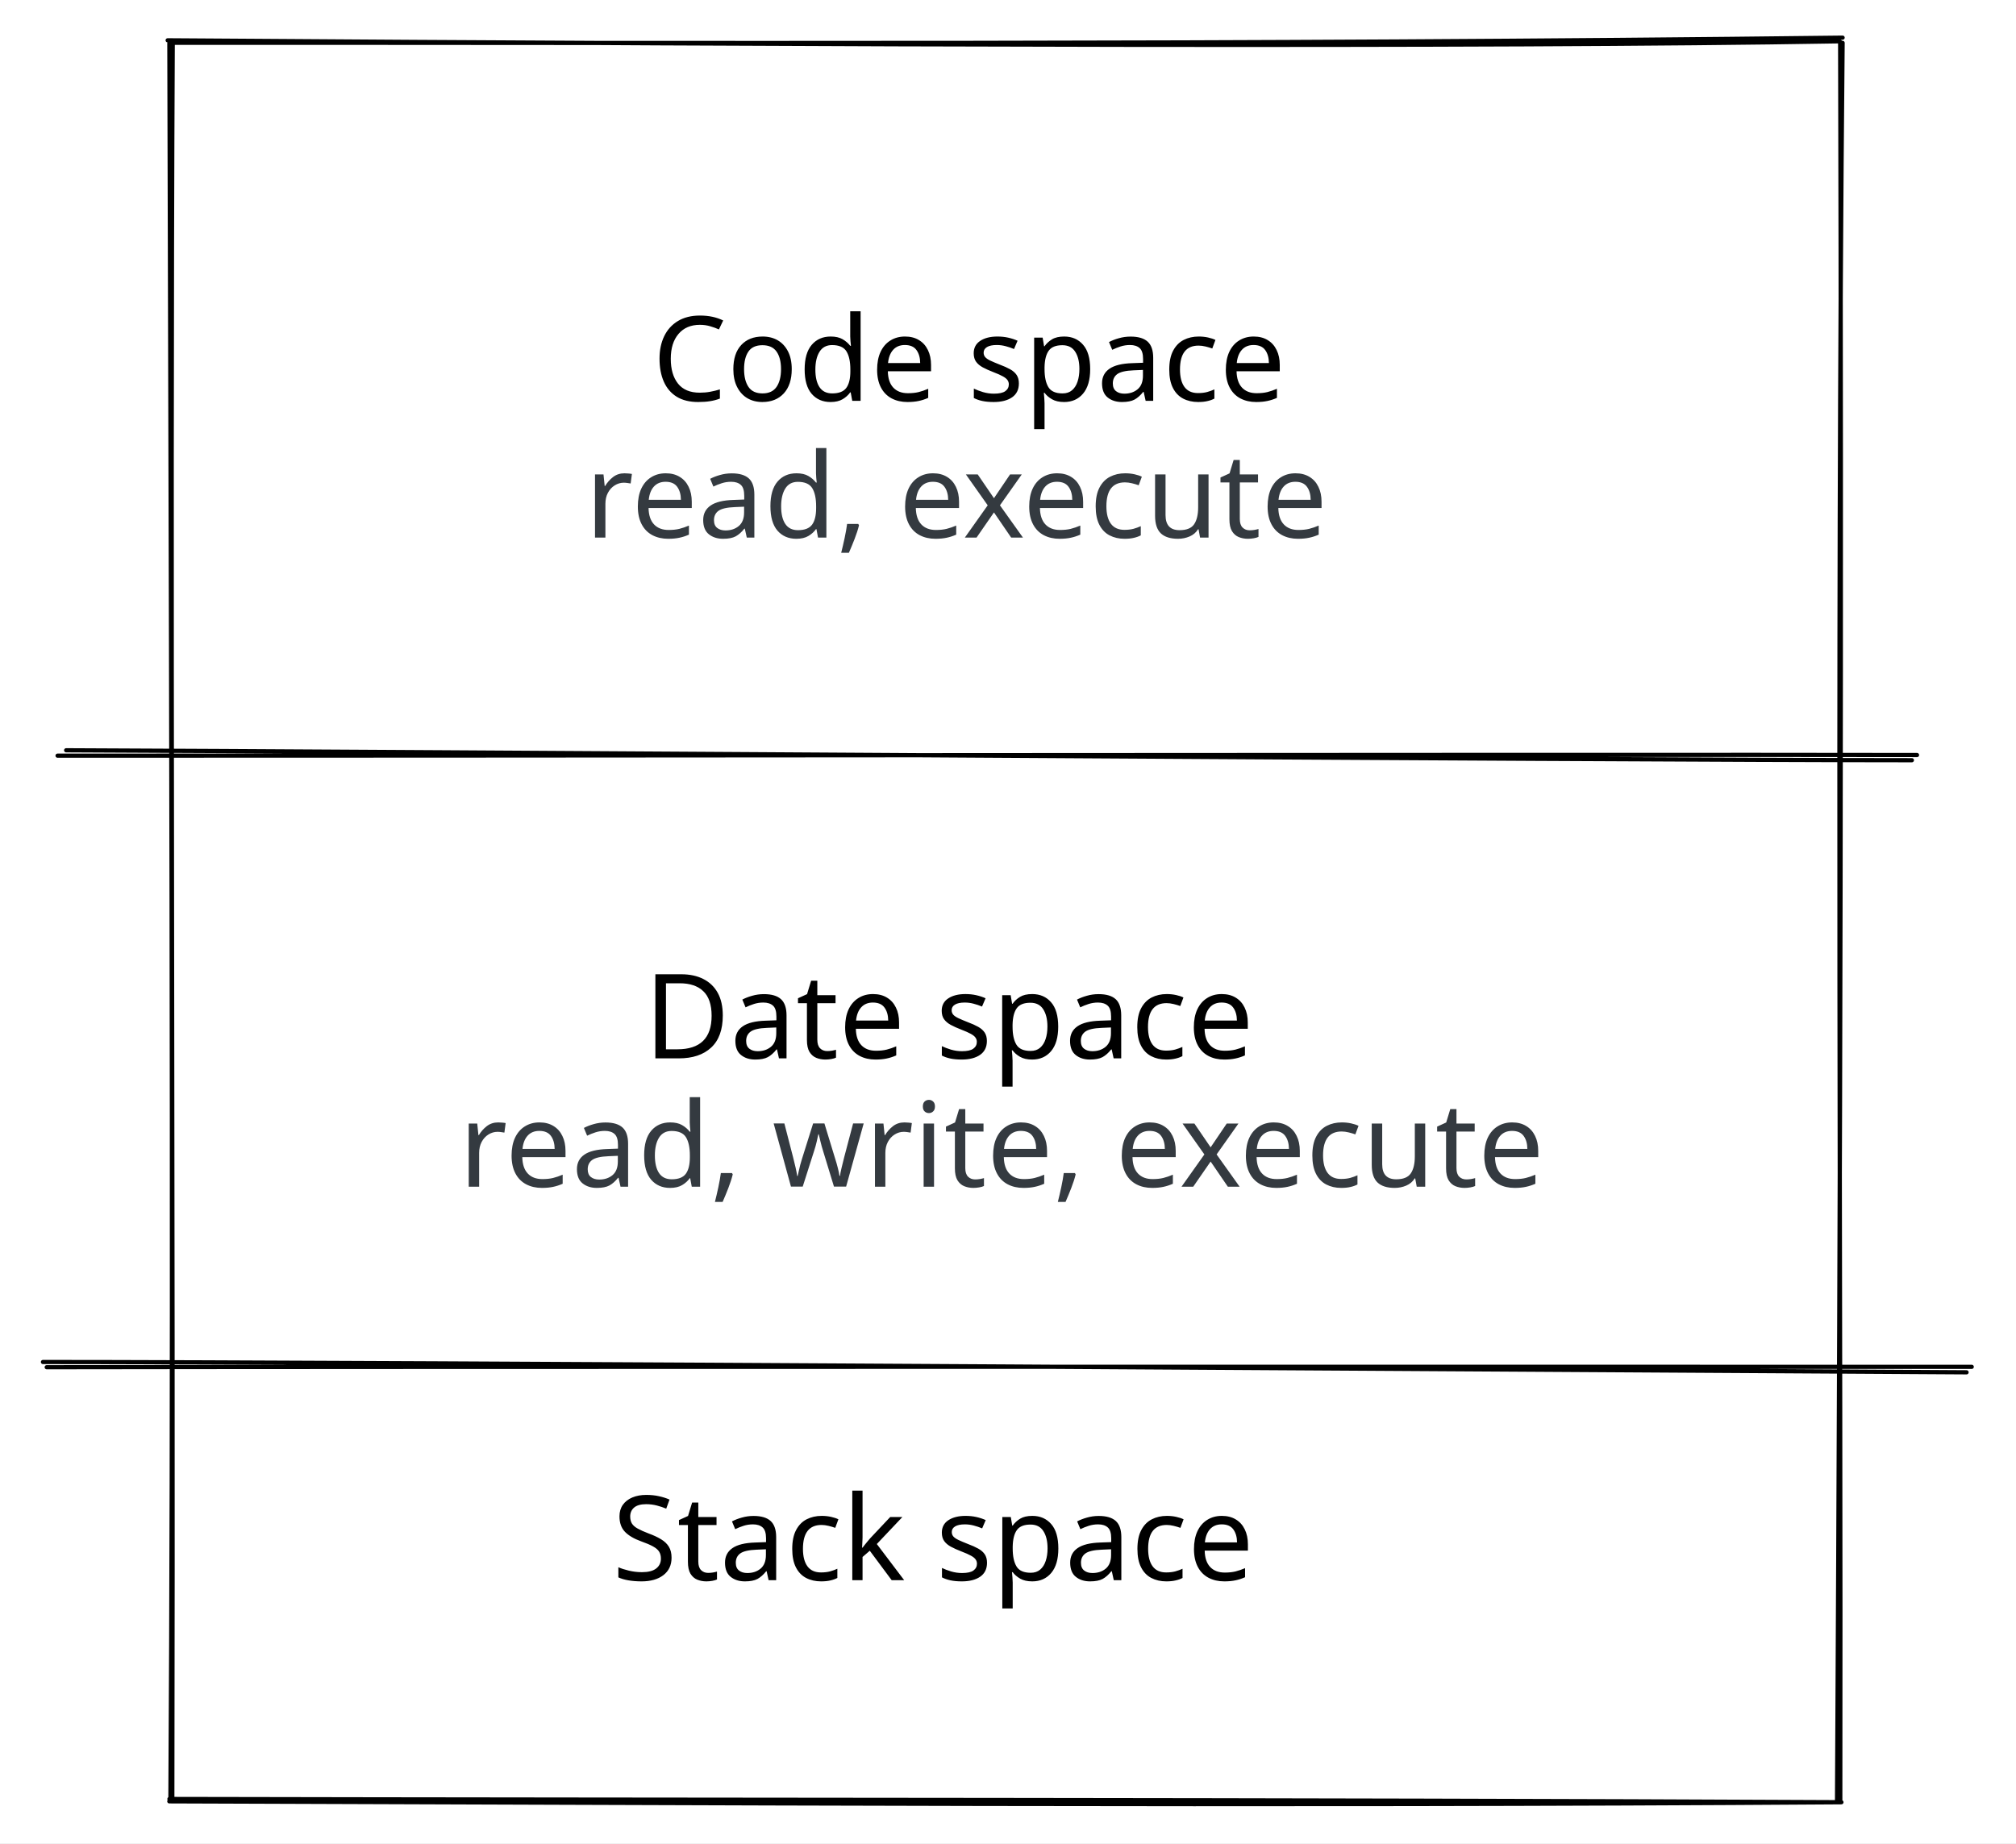
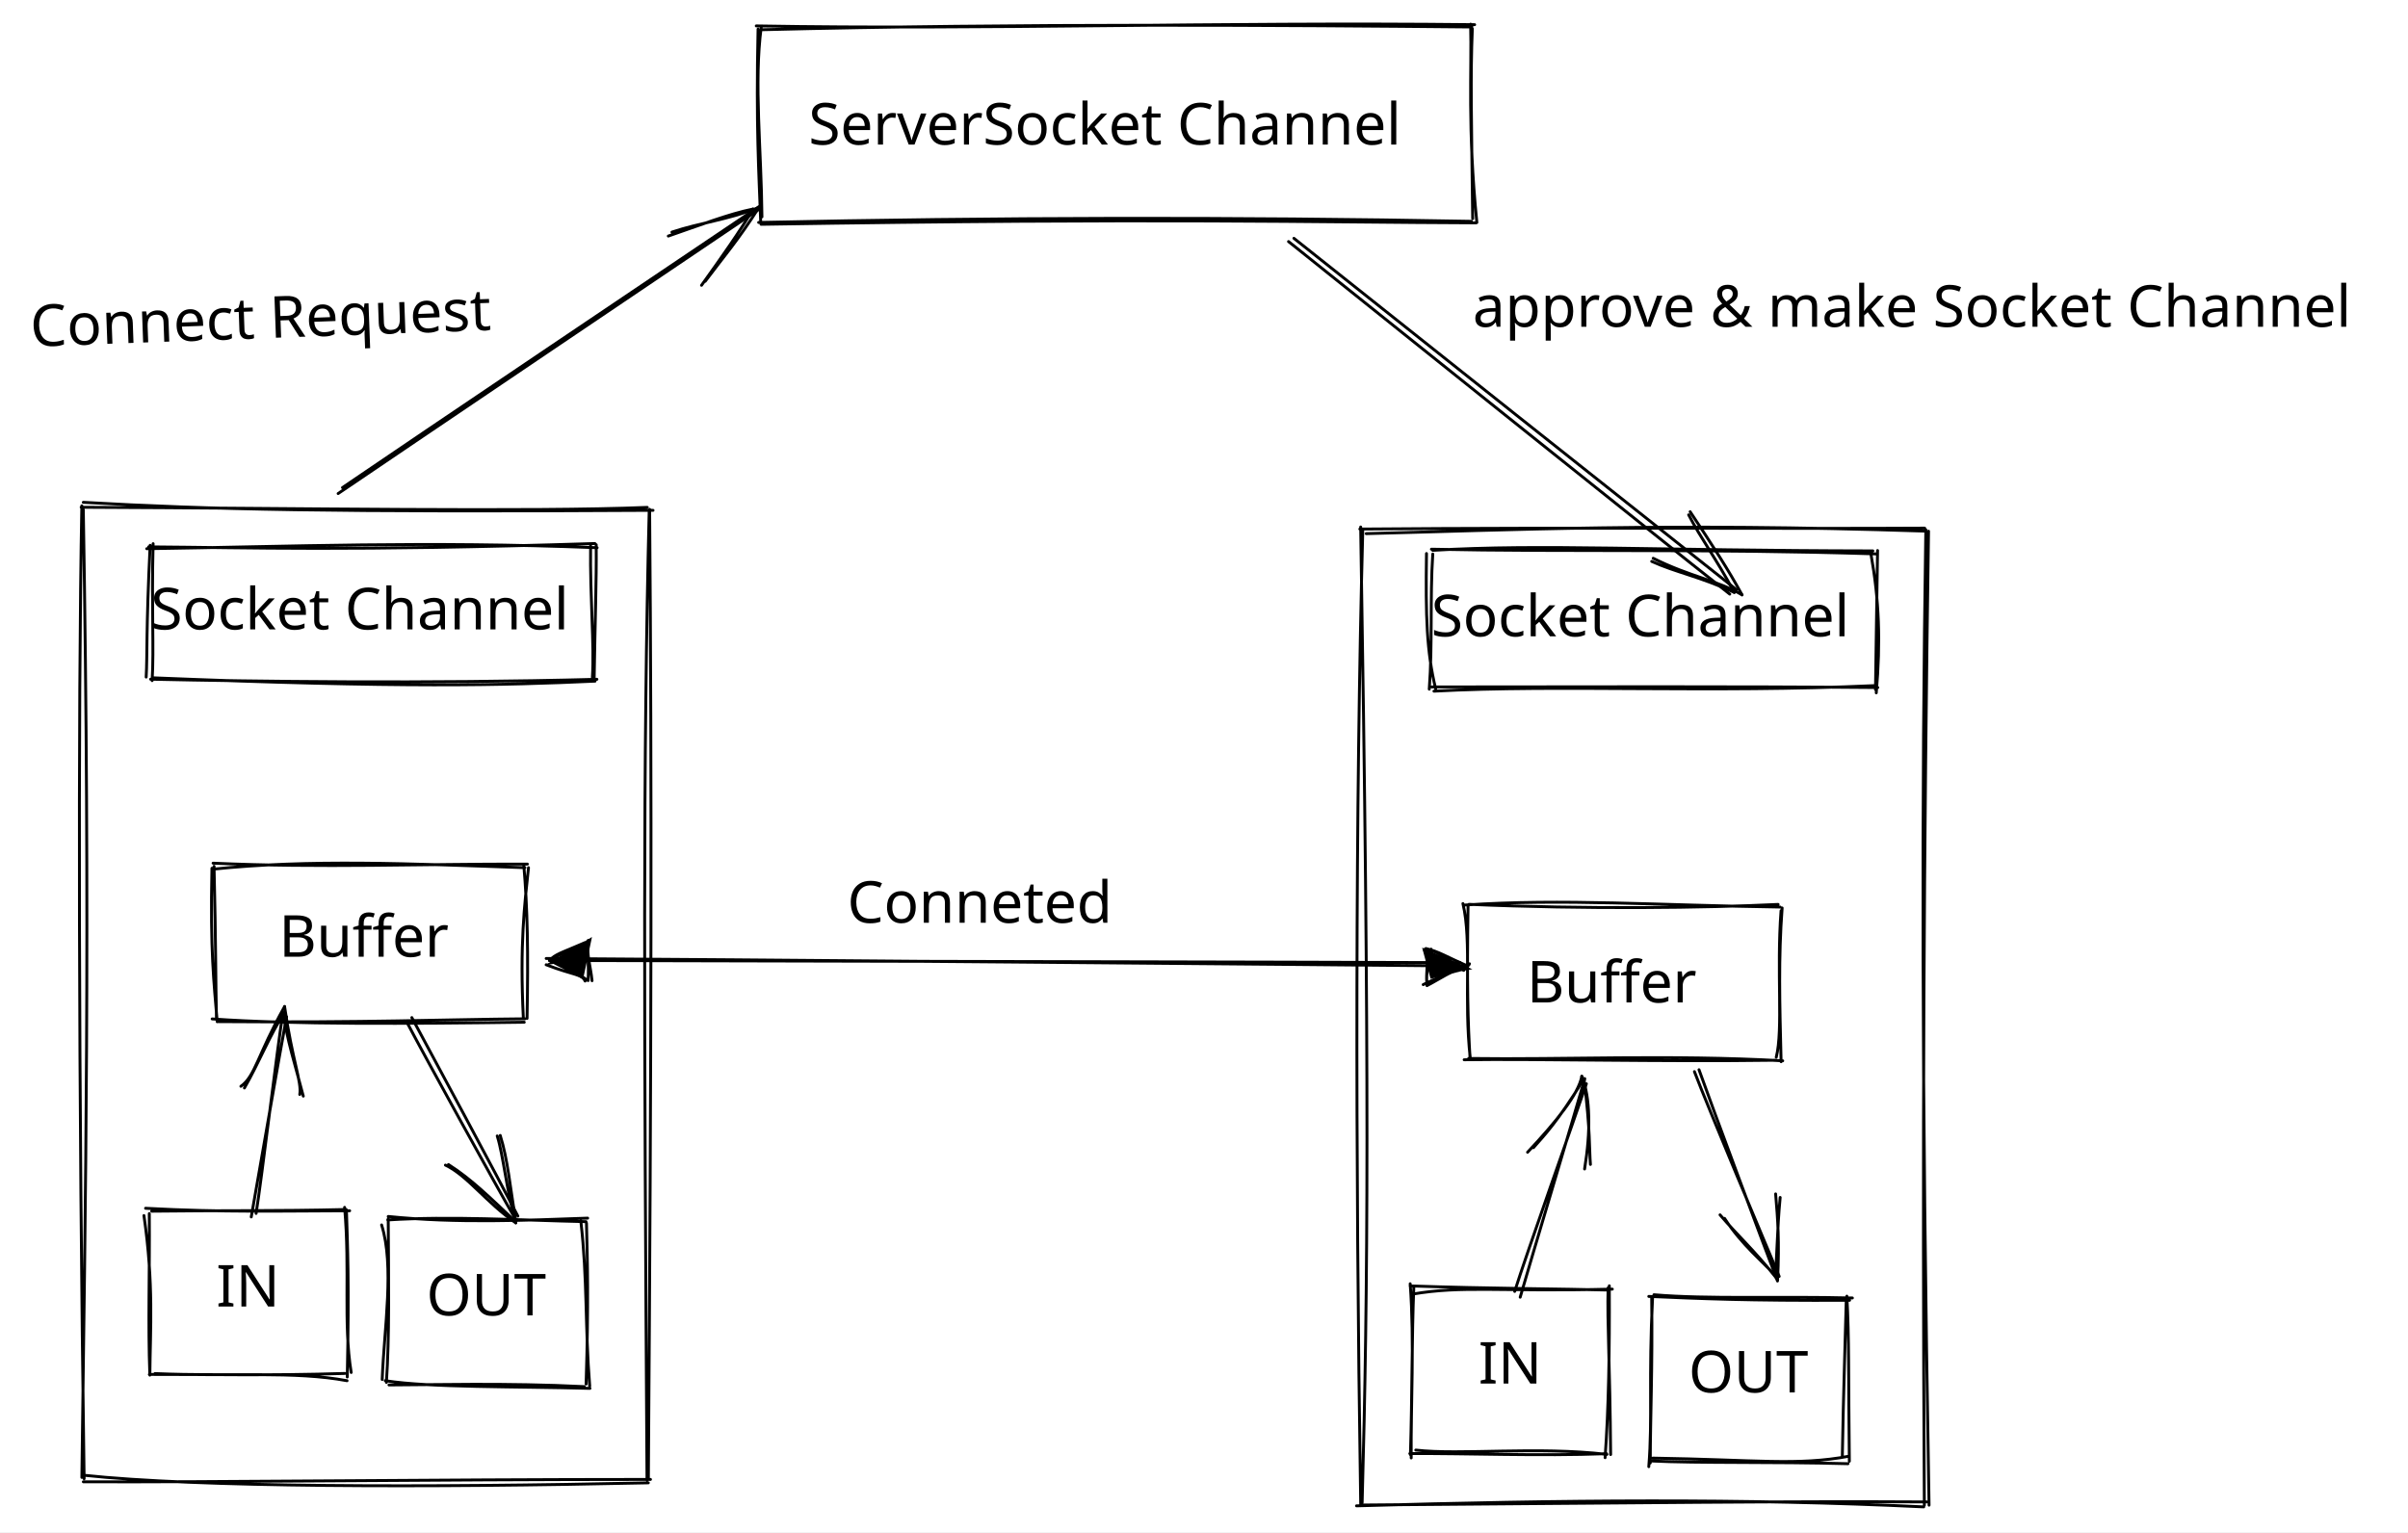
- <svg xmlns="http://www.w3.org/2000/svg" version="1.1" viewBox="0 0 479 438" width="479" height="438">
+ <svg xmlns="http://www.w3.org/2000/svg" version="1.1" viewBox="0 0 831.549 529.267" width="831.549" height="529.267">
  
-   eyJ2ZXJzaW9uIjoiMSIsImVuY29kaW5nIjoiYnN0cmluZyIsImNvbXByZXNzZWQiOnRydWUsImVuY29kZWQiOiJ4nO2YbVPbOFx1MDAxMIC/8ysy6Vea6v2FbySENuGAXHUwMDAyvYH2psOotpKYOLaRlSbA8N8rO0zsXHUwMDA0Qlx1MDAwM205XHUwMDFmc2YmRCuttNndxyvpZqNWq9urRNe3anU99VRcdTAwMTj4Rk3qm5n8uzZpXHUwMDEwR65cdTAwMGLl7TRcdTAwMWVcdTAwMWIvXHUwMDFmObA2SbfevVNJ0uhcdTAwMDf2W1x1MDAxY1x1MDAwZlx1MDAxYl48mqnpUI90ZFM38Fx1MDAxZteu1W7yz9JCRntWRf1Q51xueVdpLSCWpVx1MDAwN3GUr1x1MDAwYiFBhFx1MDAwMYLJfESQ7rj1rPZdd0+FqS56MlG9bT8nXHUwMDFmxvbg2lx1MDAxZqfNi2BvYk73z4ple0FcdTAwMTie2Ktw9quUN1x1MDAxOJuSUak18VCfXHUwMDA2vlx1MDAxZGSrL8nnemnsvFZomXjcXHUwMDFmRDpNXHUwMDE3dOJEeYG9ymRcdTAwMDDMpTMvbNVcbsnUtSji83amgShpXHUwMDAwXCIlR1x1MDAxNFx1MDAxM8glX7KkXHUwMDE1h7HJLHlcdTAwMDPyp7Dlm/KGfWdQ5M/HWKOiNFHGhahcdTAwMTg3ufuNuDT3QFx1MDAwN/2BdUJcdTAwMDKLiKQ6dzVEXGZywDkuXGbPlkk6flx1MDAxZfavy65cdTAwMWEok9y5pJ5mjZKJmXXtUs5cdTAwMTTK48RXs9BCxlx1MDAwNEFcdTAwMTRcdTAwMDHISt5cdTAwMGKDaOg6o3FcdTAwMThcdTAwMTay2Fx1MDAxYlx1MDAxNtmQS283XHUwMDFmTkOn/nBcdTAwMDZcIrQqXHUwMDAzMeJcdTAwMTRcdMnXT0B8PNTTdGw+dZrTqbzwTtlw0Kt8XHUwMDAyXHUwMDAy2MhcdTAwMTJcdFx1MDAwM1xuOeVcdTAwMDIupKODsFx1MDAwMShcdTAwMDAyY5HIkrd+dzpcdTAwMTJcdTAwMDJcdTAwMWLSPUxcdTAwMTKBXGKC8n5yguXUxFx1MDAxMFwiwFnpXHUwMDFksXZm5pa9UGaW7FDGNoPIXHUwMDBmov6yio78XHUwMDE1PaFKbStcdTAwMWWNXHUwMDAy68z4XHUwMDE4XHUwMDA3kV1cdTAwMWWRz7ttTDxcdTAwMTlo5T8w88q+JJuueH1nT/GtVng8b8y/f918cPTKXHUwMDEwLmlvlP8/lVhIVtZcZsxcdTAwMTlcdTAwMTFcdTAwMWPzYsDPiN3/vNc9Sl3JQJO/OidH4+vLvf2jqlx1MDAxM0sky9wsJIZCXHUwMDEwzihbQJYy2UCyqCBsybDfiCxdXHUwMDA3Ulx1MDAwZYFcdTAwMDBYllxuy/+Q/puQ0l/C0uqpfVxiS7KyjkJcdTAwMDIplVx1MDAwNLBixM+wXGZZm563p2Ln4kvrUFx1MDAxZEHdYbvDqmPJXGLKXHUwMDBiKaSIXG4u5GIhxZAsUPnn9nWQXHUwMDE2pM2pxHRcdTAwMTlL6ezAzNX2au/qiqDHkT1cdK4zvyOxIN1VoyC8WohbnqXO0lbs65rzlKfL/kx1Xlxcss32gsZ2XHUwMDE49KM8/3RvMclt4I5L825cdTAwMWKXfr3nLFBuOtO5x21sgn5cdTAwMTCp8NN9a57FXHUwMDE4XHUwMDA3K1x1MDAxOcMu5dyLVoK1XHUwMDE5XHUwMDFiXHQltruXkd89O/Ta51x1MDAwM+h/PMPVZ1xmPMJcdTAwMTjhoEFf5OxcdTAwMDRcdTAwMTldizEgXHUwMDEwplxcvmrGdtzq1WGsZM2zXHUwMDE4g1xiroKMS8yBgE84XHUwMDEwsmmb7L993zP28rB/XHUwMDFlXHUwMDFkR9HpxFaeMYxcdTAwMWF0JWOukr9cdTAwMTRjXHUwMDFjrcNcdTAwMTiUrohcdTAwMTEsSkfTV1xi2Yl13qtcdTAwMGVlZXOehZlYffEnXc5cdCaecPEn/IMmP989/fv928vDWE9Mp9ut/CmOIfbYdpGwhlx1MDAwMOvcu7hdnFwiv4KZxGthRqXAXHUwMDE0MP6qa5lxp6/Nmp5qb2wrXHUwMDAx2qJBz9s1kpWouaOCiynA6+9cdTAwMWFbX66T+Dr0uq2pMjg6bp6z7oeqo0blY6jlXHUwMDE3oK6iQeg+XHUwMDAwwoT8MdaQXHUwMDAwa7KW/WH+jHvN/1x1MDAxYWtcdTAwMTNcdTAwMTNYXUHkluyakbdxd6tSV0niSqDNrJtx6Fx1MDAwMlx1MDAxNPh3Lihmr39cdTAwMGb0pHk/Sd708iebNac540Zn4bm53bj9XHUwMDAxh+/9sCJ9
+   eyJ2ZXJzaW9uIjoiMSIsImVuY29kaW5nIjoiYnN0cmluZyIsImNvbXByZXNzZWQiOnRydWUsImVuY29kZWQiOiJ4nO1da3PayFx1MDAxMv2eX0F5q+6nWDszPc/9ZojfcfzA71tbLlxmXHUwMDAyZDBgwM+t/PfbIztIXHUwMDAySVx1MDAxNlx1MDAxOIi8ddmtxJaENJrpc053z/Tkny+Fwsrwueeu/FVYcZ+qlbZX61dcdTAwMWVXvtrjXHUwMDBmbn/gdTt4ivm/XHUwMDBmuvf9qn9lczjsXHL++vPPSq/nNLzhdbfbcqrd29evuW331u1cZlx1MDAwN3jhf/H3QuFcdTAwMWb/z9CDhu7T0L/WP1x1MDAxYTyGSzV+9Ee34z+SaqmUXHUwMDAybmB0hTf4ho9cdTAwMWG6NTxdr7RcdTAwMDducMZcdTAwMWVaWb9wny7WL+v1M7d1qvZPm7Ujulx1MDAxZjy27rXb5eFz+/WFKtXmfd9ccs5cdTAwMGWG/W7LPfNqw6Z9+tjx0fdcdTAwMDZd7LDgW/3ufaPZcVx1MDAwN4PId7q9StVcdTAwMWI+22OEjI5WOlxy/1x1MDAxZdJhXFxcdTAwMWFuqDZMXHUwMDE4I8zoiic8XHUwMDBiRDiEK02BUyFcdTAwMTj2wOi0vSHjxqGgNVcgKFGcsbGWlrrtbt+29Fx1MDAwZuJ/grZeV6qtXHUwMDA2NrhTXHUwMDFiXTPsVzqDXqWPo1x1MDAxN1xc9/irXHUwMDBmQoPTdL1Gc2ifL4Pnuf5IUFx1MDAwNUpcdTAwMTiQLHh/+5Teds03iL/He7JZ6ffeemxlYH9cdLXQNm593JrCXHUwMDE2XHUwMDE1XHUwMDFhbe/y6Kp11V012+37p+bqlfudy/XRvVwi5lfp97uPK6MzP99+XG6adt+rVV7tikqpOY6J4Yro0fm212nhyc59u1x1MDAxZFx1MDAxY+tWWzGmWO92hmXvxT6XkcjRjcqt136OXHUwMDE4io9cdTAwMGJsYKnb6bjVYeHIvbt3XHUwMDA3w/CYXHJcXHz4KyBcIl9ba3tcclx1MDAwYqGVtluPYmvoIapHp4fdUFx1MDAwN1exXHUwMDE5XHUwMDE1vF1/uzb+Ot2+1/A6lfZxQpP8635+jcd3XHUwMDFmr3w171x1MDAxOJBTXHTjR3+BXHUwMDFjXHUwMDE4MZSAyFxmcVNcdTAwMWPcvtzz59LBzVx1MDAxNTfNl2/NWq2RP4hcdTAwMDdHfEgzcKimlHJqXkktXHUwMDAyaWDCUYpRjphnwPhcdTAwMDJcdTAwMTFthMPwXHUwMDBllDGiXGJQXHUwMDE2dPxcYuBcdTAwMDDSsU9BXHUwMDFlokogXHUwMDBmTeKdUUmYVsGXPz3eJbItI0HHv4/32eEgZVx1MDAxMlx1MDAxYShXklx1MDAxMq20yYyHzevyI7Q7L+RHpX9cbs/HQ33aX807XHUwMDFlhJBcdTAwMGVcdTAwMWFcdTAwMTZlaGSEhVx1MDAwNN7/uiRcdTAwMGVHgVx1MDAxM4SjkSFBwMLggDLscLxcdTAwMDPjnHJcIuPQICWqLUJcdTAwMDLhK6OX/EKDkJpQXHUwMDExXHUwMDFhsryD4WvaffVu9am5Vms/XHUwMDE4XHUwMDBmNl56m+vPtUZxbqLKJLpcdPNcdTAwMDLZ6/NjXHUwMDAwJkyiUykp06jtMrtPmd7ROVx1MDAwNVx1MDAxOKfMMdjnmlx1MDAxMeRcdTAwMTMuI1x1MDAwMFx1MDAwM2pcdTAwMWPDtVx1MDAwNFDoXFxcdTAwMGJCxMJcdTAwMDBGOXNcdTAwMTRXwlJcdTAwMWE2XHUwMDA21W9cdTAwMTJhRjmCXGJcctbl4ppzNYEwht6w4pLOXHUwMDAwMb+tKVx1MDAxMJunXCKE2lHpXHUwMDBmi16n5nVcdTAwMWF4MkDZr0BpO4Mr4/uM1XvbylXiKFx0WjLDcchC6mB7otKzXHUwMDE272iG4Vx1MDAwMNImM4qj3/52wVxi6ytup/Z+i9LFJNRcImRodFgkXHUwMDEwLTBcdTAwMGWRXCKmSdQhUkpBwFjWnGhPuzJcdTAwMTiWure33lx1MDAxMDv9oOt1huOd6/fimsV4061MeKv4PuFz42TQs3eMkmjwUyFAi//L6Oe/v8ZenWzF9rM6YcDB/b6E/56axyhcdTAwMTfjR0eegkRcdTAwMWFcdTAwMTOoS9k953RmzymRKU5cdTAwMWNcdTAwMGJ/IVGgKYRcdTAwMDJSP1x1MDAxNlx1MDAwNu5cdTAwMTB0XHUwMDE1XHUwMDE0VVLYs1x1MDAwYvScXHUwMDA1c7C/0VVHXHUwMDFmOt5xRncm4ZJfRCZccqLTsFlcdTAwMWPn2YnMqq6YSnWnJbLMtIFERlx1MDAwNEdcdTAwMTdAUVxuXHUwMDE4hGiKkcRcdTAwMDRzKIdb5jCCI69opLxJ9oiwWfRNPlx1MDAxM68k2ZR/ctyapmSVpIxcdTAwMWIlieGHVMJoa6OZOeV062RI67c3nndwVzkmcrMmbjbzzima+NE40UhcdTAwMTiGXHUwMDFhXHUwMDEzQOM1vyZcdTAwMWNcZn1R1oCh6i6SU4BcdTAwMDZuaFp+XHKkVKBcdTAwMThcdTAwMGaunluIkUZcdTAwMWKC81CouuhcZlil1+t3XHUwMDFm3MJ/XG63lZZbKNtbXHUwMDBmXHUwMDBipWal03HbeciHpTdwJiyGbGtcXN+Z1oajY0UzY3H96KjcPq1tXHUwMDE0T4cvm+J0hzxcdTAwMWbsXHUwMDFj5lx1MDAxZItCgaNR34GiO2mz2Vx1MDAxMSxSzVx1MDAxY7DZJsOxM1goxp57JoCSLFCUXHUwMDA00M1cdTAwMDa2ZCSCnlHAZ0Ji2e2jNeZcdTAwMGaAse1KxV16XHUwMDFhLtm5Jlx1MDAxOLZgZCOzXHUwMDBi4VG7ddh4OTbt0mFv7WC7uFlfLZbzXHUwMDBlPuDSkVx1MDAxOMhpQ1xi5Vx1MDAxMmOXXGL6XHUwMDAwtCMs+iTnXGZ97PGGzdO5XHUwMDA2R9pbSDtcdTAwMTdAw8Y+XHUwMDAyI7bVoDuEgTkxoCZ9a1x1MDAxYzOG3lwiU8uEpiScqpC/9MGMVpJOiOSMsVZcdTAwMDR9XHUwMDE5o7JnjN1ep7PWObvprFbEVm231DzpXHUwMDFmXHUwMDFlf1x1MDAxNlNcdTAwMTWaa1xm+MbiQLRcbsdcdTAwMWVGn1x1MDAwNVx1MDAxNdM6b4szVa4nbTPGZyPoW3LN1JLNUXC0iOUpRf40Yl7qgPFpXHUwMDEy5lx1MDAxOJ7jWivI7puZq+LhxfVlcffmQTBcdTAwMDPXP4DdnORcdTAwMWRzSutcdTAwMTTfXGY4cYw/XHUwMDEzXGJgQCxcdTAwMTRzXHUwMDFml1x1MDAwN4bKgEPGXHUwMDE2MGWZXHUwMDA2R/wvZEdcdTAwMGJSXHUwMDA3XHUwMDFhWngxYapcdTAwMTjOXHUwMDFhu5Ams6nuXHUwMDFknp3tls6vXHUwMDFm9o7rboXf3p4/su+fxVRcdGXEz91HTVUwh1l5XHUwMDAw/pZT+t3ywDVcdTAwMTGAZppzc/y/OiSpg+FJkDPEUFxyXHUwMDE412ZG3N3tQFx1MDAxZO2cfX/Y6zRcdTAwMDenpfLFj43qVe5cdTAwMTEnOVx1MDAxMi5cblx1MDAwMHrcRJoxf1xmwFFcdTAwMDR5WiDkiFBycXibx4JcdTAwMTaDMTZjdFx1MDAwMUH924nfsJxcdTAwMDXfc6rk3exYYDrRU6JcdTAwMTLVhyuafZKqTO+8XHJoVZ68k1598+Jye/foW+5cdTAwMTPKIDFQXHUwMDA2I1x1MDAxNIbSXHUwMDEyXCKz3PZcdTAwMDZcdTAwMWOjXHUwMDEzgZ45io8mXHUwMDEwzirMXHUwMDFkXHJEOVxuwUekXVx1MDAxZipFzGw7ulJ4XHUwMDAxKE5cdTAwMTjwXHUwMDE4R1x0gyxcdTAwMWOypa/tYtv166ezx/Nht1x1MDAwNI0+ddnxUbk7LzAwdFx1MDAwMGBuy05cdTAwMTLdMJpcdTAwMWOlS4PhIFCePWI4erlb3Xl5/n778tLqX19eemuP26XcXHUwMDAzwVx1MDAxMCtcblx1MDAxMkFgI1x1MDAwMlx1MDAxMlVcdTAwMDUumWNcYkpcdTAwMDIxzFxiKfjiXHUwMDE2dmVbuCxcZmNMU77kpVvfjzud/e7G6clRvVx1MDAwNMXLK0W/1TbmsHRryHda5WvNi3tcdTAwMTd1OK9cYlx1MDAxN1x1MDAwNlx1MDAxYodzXHUwMDEzXHUwMDE0f+nJ0nzH4n297vbz4DO+tWR2fURfMJFcdTAwMTfAoDjY+fDMvLBcdTAwMDHVi+bVybq8On/eq/Zv9m/28z/Lg3FcdTAwMTlcdTAwMDbwknGUXHUwMDFj9IzH5FGCQ1x1MDAxNWNcdTAwMTiaIVMrZVx1MDAxNkdcdTAwMGJz0EdKldGGwLLXe16I421W7Fx1MDAxZZSej3fX5N5cdTAwMGXZ2F2DOZDGxePpSUnUzVPz/Lx4vFXtPK5v3czhvv9cdTAwMDZB14l5XHUwMDE1RTiRlMnsWXfOT09uXHUwMDFmXnpcdTAwMTdX61xy1WjAxmr/PPd1XHUwMDBimlHH5jnRo1x1MDAxNZKDiaZVuNI2ylx1MDAxM8pgVCVccvnteo7wXHUwMDE2tjQqNFO1jLRcbpVcIkxa/5fGQlZp5CnzWlx1MDAxYYVcdTAwMDKZNjvC6usvZ0OxdbF+sn7kivbZsNe6yn/oyG19gUFcdTAwMThcdTAwMTlJqCBRhFx0XGYsjWJgU+z+/ObiXHUwMDAwplx1MDAxZCat3040IUrTmFxmu5B2PVx1MDAxYZOc2pbGVEJcdTAwMTjwV1x1MDAwMptcdTAwMDVMecUrTSyBhyziyVO3a61+cYs997on7f22eGyWp/N6mZLzq1xuSlx1MDAxMlx1MDAxYZOIXHUwMDAy6rdAi+zJxPh3zjtcbqRymFx1MDAwMsL8VJ42NLpcdTAwMTBBaEC3TVx1MDAxYlx1MDAxMFx1MDAxY4Gix9s1x1VAMVx1MDAwZSGbrEeQRFGukJ6WKzPT2uLHZGb7x1RcdTAwMTJTxTdcYqvShMjcerVaWFx1MDAwNaI681x1MDAxZXuPS1x1MDAwZrZudtlRKVx1MDAwMVx1MDAxOVx1MDAwNXRnXGLNXHUwMDBluN1cdTAwMWY9tbGzWzY71/v732829vj90yDvgONMO7aazTBmXHUwMDBiS8ZURzF/Vb202Vx1MDAxMTCwuOz9PFSHoSuOnqlcIlx1MDAwYnD64mXnddwrz3vlrTXdIO7OPju6r9xcdTAwMWSDSCiU8yFcdTAwMTXITkLc9J6axT/w3dvmMTc0k0ryxGiMWc1Qhuns81xm6aOXV9SCQWCio6jBllWNO4taOppcYm44XHUwMDEwzVx1MDAxNV3cNFx1MDAwM4+LxiZlXHUwMDEytZpcdFx1MDAxMraMpcgkUKmWXHUwMDE3je2fXHUwMDFjL1Un35GbcZ20zUtFW2LxXHUwMDE5T/RKma20UlRC9qxleso7p3BcdTAwMDPNrEhcdTAwMDL630Jp/CFapy5cdTAwMTR1KFx1MDAxMYKjzyAxfFvgtFx1MDAxZXVG1Sg0PDU3Qp9cIlx0dexvWFx1MDAwNCRcZlx1MDAxNq5cdTAwMWNdTlx1MDAwNS1nIGaC4ljh2XiF1vslaenTZ4VwJSt2reRcdTAwMTI9XGZcdTAwMWK6hiaDXG6jSlbsfmOMVigxRuqYcrRPVXSWYEz2szpuR8HNvoT/nppMIFG7sVx1MDAwNeg8cJN9ZjTdlckpl3Cw4oxcdTAwMTRCje13XHUwMDE2nVx1MDAwMlx1MDAxMYT565ftqjBt+FwiM6nYXHUwMDBl63JcdTAwMWKgVIzNcFx1MDAwNHtevLrlOP7GTpLEXHUwMDE0slx1MDAxMmrkjJMgXHUwMDFm4pNZ5yAzXHUwMDE2sk7BXHUwMDFhxC7h40RooVx1MDAwMaFcdTAwMTKEUFx1MDAwMW1AZEXqXHUwMDA0aWTisXS5j7RIMGOYXCJcbtDKXGJccty/oEGfmreSXHLXfiZMdkrmSl/tR1x1MDAxMlf7YezK1FTbifRbXHUwMDE3pOPt3Vx1MDAxZLW39u7L7ec7KnK/nYhCT4hcdTAwMTDJrbVztPXAt/XZy1xiWydkXHUwMDFkXGbBNFngar+55Fx1MDAwYiiXRmi6iOzdyOhiXCJwWby7X5P90k3rR2NQleuA3MJcdTAwMTeZL4h/YHDbX7hI4VvUJTW3RYRJcX3ydlj28aDpXHUwMDE0e1xcpHdyTtHl16ODUVxuvVCuXGIxXHUwMDExdElKXHUwMDFjQKVcdTAwMTVSXHUwMDAzs7NiXHUwMDBiQ1e27DcnXGbho2HJUf20plx1MDAxOIz5J0h+vyNcbnNNflNIrnu1e89xXHUwMDAyU6zX3TrcPzmBzceTg5udcvvSc3dcdTAwMWU367lcdTAwMDec5P50XHUwMDEz59pcdTAwMWEyiy5TXHUwMDE0RjvSOuMgXGaRRi9u/4d5yFx1MDAxObV7peBccsyS09/lg1xy/WDuzlrQ65Ddb7frZ0+t64/I2UJvO/9VTu+pb/yL5E99jU5iXHUwMDAzNDkmjSHZV2CkXHUwMDBmXl7JQHHH2CxcdTAwMWYxTHM65ttKjOIwyrNFh1x1MDAxOFopubjKsYxJdbAkbcKbYv9cdTAwMGLld9lJ9XdUbH5JdapcdTAwMTIjSapcdTAwMThhXHUwMDA0NSl7LJm+JjSveKPaii9lXGI1XHUwMDA2XHUwMDEzoaTyl1x1MDAxNErO7Spbuji4McQ1s9usS446j05PTN2mXHUwMDAyR1x1MDAxOGMoXHUwMDE3wpfnSfFltpyMkFl2ZvpIXHUwMDFlTIJcdTAwMTEz1XF+OK+evvy8XHUwMDEwzZBJSqlU6GhcdTAwMDHlQETcTm+2rNvOJzH0xj59aj3ZpuxndcKcgvt9XHT/PX12nSSm16lcdTAwMTKcXHUwMDFhfFZ2XHUwMDE1T/eV8soqmjhcdTAwMDa5U1Dg+MJjMbSgdn9cdTAwMTBD7N4h6ESTxbn0TDmcMlx1MDAxY2V0nVx1MDAxOI8kw1x1MDAwMlqhXHUwMDBl2Okk5D9J7daV47TCiCFa2+raz0krXHUwMDFmJo9V4jDUQ3/vR0WBaFxiXfRKXHUwMDFkfplcdTAwMDa3XHUwMDFi31x1MDAxOJ1AXHUwMDFkmVxiLV36XHUwMDBi0Vx1MDAwNLuQdolcIqqT3VFzMsGu7LhcdTAwMWG7r7L+/JveJluy/UzY8Ly4TKTsZYFcYrZTtdmpLL1cYiWnVMb91a5Gaiq4JFqNVUtpaouJ0fxQRaQwi9ydUvjFUq9bsMZcdTAwMDQn722Mr1Hm8Fx1MDAxMjVDZuJcdTAwMDMsxtBqZ9tcdTAwMDIpI4ull6hHXHUwMDE443VnLlx1MDAxY3LBXHUwMDE141wiSPBcdTAwMTRcInvdqvhVXHUwMDA183bIXHUwMDE4XHUwMDE1OFx1MDAxOKgqdmsqXHUwMDA2k1x1MDAwYlx1MDAxZPxcdTAwMTFFXHUwMDE14ML+WySxXHUwMDFi787AYGhl3lg2cpzHJq+Y79RhrCXbz7hcck/JYolLXHUwMDE1k3dEXHUwMDEwQqC4XHUwMDBiyE5iXHUwMDA3u3tbN0V4YXqvtFx1MDAwN2pX7Fx1MDAxY65e5p3EhFZcdTAwMGUjXHUwMDEyXHUwMDA0/k+UXHUwMDEy0aWKXGKFZZV8hpYopFWOIT6pXHUwMDExXG6Wm1Zh3Fxiury1iv6/6GRcdTAwMWJcdTAwMTDqzd/6r0vZtrxcdTAwMDLsy1x1MDAxYnjtLrvlIfbSiPJwILza26tcdTAwMDZ3XFx58NzH4qQt/FH3P/auPmgtPFxcO1xm//z88vN/XHUwMDE2zE9cdTAwMWMifQ==
  <defs>
    <style>
      @font-face {
        font-family: "Virgil";
        src: url("https://unpkg.com/@excalidraw/excalidraw@0.13.0/dist/excalidraw-assets/Virgil.woff2");
      }
      @font-face {
        font-family: "Cascadia";
        src: url("https://unpkg.com/@excalidraw/excalidraw@0.13.0/dist/excalidraw-assets/Cascadia.woff2");
      }
    </style>
  </defs>
-   <rect x="0" y="0" width="479" height="438" fill="#ffffff" />
-   <g stroke-linecap="round" transform="translate(40.00011 10) rotate(0 198.5 209)">
-     <path d="M0.36 0.16 C125.22 0.13, 252.36 0.67, 397.8 -1.05 M-0.16 -0.42 C156.95 0.7, 314.65 1.22, 396.67 -0.18 M397.8 0.19 C396.34 152, 397.48 302.63, 397.25 417.97 M397.22 -0.06 C397.61 132.19, 397.32 263.06, 396.48 418.22 M397.36 418.27 C259.73 419.22, 123.35 418.43, 0.23 418.05 M397.52 418.26 C264.02 417.6, 131.25 417.77, 0.26 417.49 M0.94 417.18 C1.25 272.41, 0.39 127.86, 1.04 0.02 M0.49 417.8 C1.1 320.06, 0.91 221.8, 0.24 0.31" stroke="#000000" stroke-width="1" fill="none" />
+   <rect x="0" y="0" width="831.549" height="529.267" fill="#ffffff" />
+   <g transform="translate(10.41615 98.7) rotate(357.9238 83.5 13)">
+     <text x="0" y="18" font-family="Virgil, Segoe UI Emoji" font-size="20px" fill="#000000" text-anchor="start" style="white-space: pre;" direction="ltr">Connect Request</text>
+   </g>
+   <g stroke-linecap="round" transform="translate(28.54945 175.3333) rotate(0 97.60001 168)">
+     <path d="M0.22 -1.82 C43.78 0.67, 86.15 1.61, 196.96 0.95 M-0.52 -0.11 C76.28 0.2, 154.82 1.55, 194.97 -0.07 M195.64 0.97 C193.48 86.3, 193.86 175.75, 194.88 335.92 M195.79 0.61 C196.55 94.84, 196.39 188.52, 195.35 335.47 M195.33 336.87 C119.13 338.54, 39.63 338.48, 0.16 334.22 M196.08 335.69 C119.22 335.71, 44.06 336.7, 0.23 336.51 M-0.28 335 C0.97 239.37, 2.64 145.22, 0.22 0.74 M0.5 335.45 C-1.4 202.7, -1.62 69.06, -0.29 -0.62" stroke="#000000" stroke-width="1" fill="none" />
+   </g>
+   <g stroke-linecap="round" transform="translate(262.1495 10) rotate(0 123.2 33.06668)">
+     <path d="M-0.99 -1.05 C77.95 0.33, 156.09 -2.46, 247.09 -1.48 M0.79 0.27 C90.39 -1.99, 182.54 -1.28, 246.12 -0.68 M245.7 -1.66 C246.14 14.36, 244.56 33.71, 247.85 66.86 M246.29 -0.06 C245.61 16.17, 245.98 30.89, 246.41 65.52 M247.63 66.98 C191.74 66.8, 139.8 65.25, 0.66 67.48 M245.96 66.45 C163.64 64.93, 80.88 65.11, -0.17 66.84 M0.97 64.91 C0.79 42.14, -1.83 18.34, 0.73 -0.63 M0.54 66.58 C-0.06 49.81, -1.12 33.8, -0.37 0.05" stroke="#000000" stroke-width="1" fill="none" />
  </g>
  <g stroke-linecap="round">
-     <g transform="translate(14.00014 180.0001) rotate(0 221 0)">
-       <path d="M-0.32 -0.43 C73.34 -0.39, 367.6 -0.73, 441.48 -0.58 M1.72 -1.71 C75.21 -1.44, 366.76 0.64, 440.26 0.65" stroke="#000000" stroke-width="1" fill="none" />
+     <g transform="translate(118.3352 169.5098) rotate(0 71.37379 -48.75292)">
+       <path d="M-0.07 -1.08 C23.83 -17.41, 119.91 -82.07, 143.76 -98.14 M-1.57 0.97 C22.23 -15.21, 119.35 -80.74, 143.35 -96.93" stroke="#000000" stroke-width="1" fill="none" />
+     </g>
+     <g transform="translate(118.3352 169.5098) rotate(0 71.37379 -48.75292)">
+       <path d="M123.92 -70.96 C130.5 -80.12, 137.38 -89.85, 141.72 -97.31 M125.18 -72.33 C131.51 -80.79, 136.74 -86.79, 143.69 -97.78" stroke="#000000" stroke-width="1" fill="none" />
+     </g>
+     <g transform="translate(118.3352 169.5098) rotate(0 71.37379 -48.75292)">
+       <path d="M112.45 -87.97 C122.78 -91.53, 133.44 -95.65, 141.72 -97.31 M113.7 -89.34 C123.67 -92.65, 132.42 -93.45, 143.69 -97.78" stroke="#000000" stroke-width="1" fill="none" />
    </g>
  </g>
  <g stroke-linecap="round">
-     <g transform="translate(10 325.25) rotate(0 229.5 0)">
-       <path d="M1.1 -0.36 C77.55 -0.5, 382.29 -0.47, 458.48 -0.45 M0.21 -1.6 C76.48 -1.6, 380.51 0.43, 457.25 0.85" stroke="#000000" stroke-width="1" fill="none" />
+     <g transform="translate(445.6162 83.60002) rotate(0 76.26666 60.26666)">
+       <path d="M-0.65 -0.16 C24.5 19.95, 126.06 101.43, 151.72 121.62 M1.21 -1.28 C26.66 19.03, 128.71 100.05, 154.01 120.07" stroke="#000000" stroke-width="1" fill="none" />
+     </g>
+     <g transform="translate(445.6162 83.60002) rotate(0 76.26666 60.26666)">
+       <path d="M125.28 109.24 C138 115.62, 147.49 116.85, 155.96 121.88 M124.77 110.32 C132.96 114.06, 141.55 115.61, 153.28 121.03" stroke="#000000" stroke-width="1" fill="none" />
+     </g>
+     <g transform="translate(445.6162 83.60002) rotate(0 76.26666 60.26666)">
+       <path d="M138.04 93.16 C146.16 105.44, 150.91 112.64, 155.96 121.88 M137.52 94.24 C141.87 102.65, 146.75 108.87, 153.28 121.03" stroke="#000000" stroke-width="1" fill="none" />
    </g>
  </g>
-   <g transform="translate(155.0001 70.25) rotate(0 79 17.5)">
-     <text x="0" y="25" font-family="Virgil, Segoe UI Emoji" font-size="28px" fill="#000000" text-anchor="start" style="white-space: pre;" direction="ltr">Code space</text>
+   <g transform="translate(508.5494 94.86662) rotate(0 156.5 13)">
+     <text x="0" y="18" font-family="Virgil, Segoe UI Emoji" font-size="20px" fill="#000000" text-anchor="start" style="white-space: pre;" direction="ltr">approve &amp; make Socket Channel</text>
  </g>
-   <g transform="translate(153.0001 226.5) rotate(0 82.5 17.5)">
-     <text x="0" y="25" font-family="Virgil, Segoe UI Emoji" font-size="28px" fill="#000000" text-anchor="start" style="white-space: pre;" direction="ltr">Date space</text>
+   <g transform="translate(279.2162 31.93332) rotate(0 105 13)">
+     <text x="0" y="18" font-family="Virgil, Segoe UI Emoji" font-size="20px" fill="#000000" text-anchor="start" style="white-space: pre;" direction="ltr">ServerSocket Channel</text>
  </g>
-   <g transform="translate(145.5001 350.5) rotate(0 86 17.5)">
-     <text x="0" y="25" font-family="Virgil, Segoe UI Emoji" font-size="28px" fill="#000000" text-anchor="start" style="white-space: pre;" direction="ltr">Stack space</text>
+   <g stroke-linecap="round" transform="translate(52.01613 188.1333) rotate(0 76.8 23.46667)">
+     <path d="M-1.34 1.4 C49.17 0.67, 94.47 -1.28, 154.19 1.06 M-0.68 0.76 C34.78 1.01, 67.78 2.27, 153.41 -0.39 M151.93 0.42 C151.69 18.19, 153.28 34.66, 152.55 45.82 M153.87 0.01 C153.99 12.83, 153.48 25.8, 153.16 46.51 M153.47 47.15 C122.18 48.59, 86.86 49.5, 0.88 46 M154.11 46.51 C94.86 48.07, 36.22 47.25, -0.01 46.48 M-1.54 45.74 C-1.1 38.3, -1.62 29.87, -0.17 0.22 M0.52 46.97 C1.21 35.52, 0.28 22.83, 0.86 -0.34" stroke="#000000" stroke-width="1" fill="none" />
  </g>
-   <g transform="translate(139.0001 102.7501) rotate(0 96.5 17.5)">
-     <text x="0" y="25" font-family="Virgil, Segoe UI Emoji" font-size="28px" fill="#343a40" text-anchor="start" style="white-space: pre;" direction="ltr">read, execute</text>
+   <g transform="translate(52.0161 199.4) rotate(0 74 13)">
+     <text x="0" y="18" font-family="Virgil, Segoe UI Emoji" font-size="20px" fill="#000000" text-anchor="start" style="white-space: pre;" direction="ltr">Socket Channel</text>
  </g>
-   <g transform="translate(109.0001 256.9999) rotate(0 140 17.5)">
-     <text x="0" y="25" font-family="Virgil, Segoe UI Emoji" font-size="28px" fill="#343a40" text-anchor="start" style="white-space: pre;" direction="ltr">read, write, execute</text>
+   <g stroke-linecap="round" transform="translate(494.2162 190.5333) rotate(0 76.8 23.46667)">
+     <path d="M0.54 -0.44 C38.71 -2.67, 76.31 -0.34, 152.53 -0.24 M0.09 -0.83 C46.76 0.16, 95.83 -1.04, 153.67 0.8 M151.86 0.74 C154.74 16.85, 155.23 31.03, 153.71 48.79 M154.16 -0.37 C153.97 14.51, 153.64 30.79, 153.44 47.67 M153.24 46.29 C96.53 48.87, 44.36 45.87, 0.97 48.21 M154.23 46.96 C103.28 46.52, 55.24 46.72, 0.21 46.75 M1.55 47.37 C-1.55 34.54, -1.93 22.54, -1.61 0.67 M-0.65 47.52 C0.52 31.57, -0.45 16.39, 0.56 0.84" stroke="#000000" stroke-width="1" fill="none" />
+   </g>
+   <g transform="translate(494.2161 201.8) rotate(0 74 13)">
+     <text x="0" y="18" font-family="Virgil, Segoe UI Emoji" font-size="20px" fill="#000000" text-anchor="start" style="white-space: pre;" direction="ltr">Socket Channel</text>
+   </g>
+   <g stroke-linecap="round" transform="translate(470.3081 183.2668) rotate(0 97.60001 168)">
+     <path d="M1.48 1.06 C50.73 -0.17, 104.84 -2.77, 194.34 0.19 M-0.72 -0.52 C74.18 -1.14, 150.11 -0.56, 194.33 -0.84 M195.67 0.22 C194.08 106.71, 193.49 213.35, 194.22 336.68 M194.73 -0.29 C193.33 93.61, 193.23 186.45, 195.85 336.65 M194.01 337.24 C131.8 334.26, 69.5 334.83, -1.87 336.88 M195.02 335.53 C146.53 335.24, 99.55 335.83, -0.37 336.6 M0.08 335.74 C2.11 261.78, 2.67 186.77, -0.43 -1.23 M-0.42 336.32 C-2.32 214.71, -2.22 94.55, 0.29 0.21" stroke="#000000" stroke-width="1" fill="none" />
+   </g>
+   <g stroke-linecap="round" transform="translate(73.90792 299.0666) rotate(0 53.86665 26.66669)">
+     <path d="M-0.73 1.2 C32.84 -2.33, 68.15 -0.72, 107.35 0.65 M-0.32 -0.91 C36.49 0.77, 72.11 -0.7, 108.21 -0.59 M108.6 0.64 C107.24 13.43, 105.55 27.02, 106.82 52.64 M106.95 -0.53 C108.28 14.84, 108.53 29.71, 108.1 52.72 M107.35 52.85 C79.67 53.07, 52.92 54.23, 1.49 53.82 M107.13 54.03 C67.08 54.56, 27.1 54.86, -0.65 52.89 M1.1 53.87 C-0.02 40.26, -1.34 29.64, -0.72 0.85 M0.84 52.5 C0.55 40.33, 0.66 27.16, 0.01 0.18" stroke="#000000" stroke-width="1" fill="none" />
+   </g>
+   <g transform="translate(96.308 312.4667) rotate(0 33.5 13)">
+     <text x="0" y="18" font-family="Virgil, Segoe UI Emoji" font-size="20px" fill="#000000" text-anchor="start" style="white-space: pre;" direction="ltr">Buffer</text>
+   </g>
+   <g stroke-linecap="round" transform="translate(506.9746 312.7334) rotate(0 53.86665 26.66669)">
+     <path d="M-1.2 -0.11 C32.78 -2.42, 65.8 0.01, 107.75 0.58 M0.3 -0.36 C40.74 1.4, 82.4 0.87, 107.06 -0.33 M108.07 1.85 C106.48 22.9, 108.86 42.82, 106.41 52.47 M108.45 0.89 C107.16 18.16, 107.59 33.53, 108.09 54 M105.96 53.5 C66.59 54.05, 23.23 52.96, -1.36 53.33 M108.65 53.69 C69.55 51.5, 33.27 53.36, 0.19 52.88 M0.75 52.75 C-1.53 32.77, 1.36 12.54, -1.79 -0.63 M0.71 53.31 C-0.11 40.42, -0.43 26.95, -0.01 -0.15" stroke="#000000" stroke-width="1" fill="none" />
+   </g>
+   <g transform="translate(527.2415 328.2667) rotate(0 33.5 13)">
+     <text x="0" y="18" font-family="Virgil, Segoe UI Emoji" font-size="20px" fill="#000000" text-anchor="start" style="white-space: pre;" direction="ltr">Buffer</text>
+   </g>
+   <g stroke-linecap="round" transform="translate(51.50804 418.5335) rotate(0 34.13332 28.26663)">
+     <path d="M-1.24 -1.17 C25.16 0.28, 45.75 -0.25, 69.24 -0.31 M0.87 -0.16 C22.84 -0.45, 44.35 -0.17, 68.04 -0.75 M67.49 -1.49 C69.44 20.46, 66.98 38.28, 69.77 55.55 M68.15 0.34 C68.49 11.61, 69.11 23.98, 68.41 57.1 M68.34 58.4 C50.18 54.99, 28.84 57.06, 1.99 55.92 M67.6 55.88 C42.03 56.71, 18.09 56.16, 0.07 56.22 M0.25 56.15 C0.37 40.46, 1.64 25.28, -1.8 1.35 M0.24 56.47 C-0.44 38.29, 0.22 21.82, 0.05 0.66" stroke="#000000" stroke-width="1" fill="none" />
+   </g>
+   <g transform="translate(72.64136 433.3001) rotate(0 13 13.5)">
+     <text x="13" y="18" font-family="Virgil, Segoe UI Emoji" font-size="20px" fill="#000000" text-anchor="middle" style="white-space: pre;" direction="ltr">IN</text>
+   </g>
+   <g stroke-linecap="round" transform="translate(133.7746 421.6) rotate(0 34.13332 28.26663)">
+     <path d="M0.29 -1.41 C24.05 1.02, 48.46 -0.09, 69.16 -0.83 M0.12 -0.21 C22.07 -1.57, 44.49 -0.15, 68.6 0.39 M66.8 0.16 C69.12 20.24, 68.23 36.66, 69.87 57.2 M68.75 0.87 C69.09 13.79, 69.5 28.31, 68.62 56.48 M69.95 57.97 C44.04 57.26, 14.85 57.75, -0.74 55.32 M67.99 57.37 C41.68 56.03, 14.57 56.77, 0.55 56.79 M-1.79 54.91 C-1.09 36.83, 2.48 15.75, -2 1.51 M-0.34 55.91 C0.74 39.99, 0.42 21.4, 0.29 -0.64" stroke="#000000" stroke-width="1" fill="none" />
+   </g>
+   <g transform="translate(144.4079 436.3666) rotate(0 23.5 13.5)">
+     <text x="23.5" y="18" font-family="Virgil, Segoe UI Emoji" font-size="20px" fill="#000000" text-anchor="middle" style="white-space: pre;" direction="ltr">OUT</text>
+   </g>
+   <g stroke-linecap="round">
+     <g transform="translate(87.77471 420.6667) rotate(0 5.866638 -35.20001)">
+       <path d="M-1.01 -0.31 C1.05 -11.94, 8.98 -57.7, 11.19 -69.43 M0.66 -1.52 C2.61 -13.5, 8.1 -59.71, 9.96 -71.04" stroke="#000000" stroke-width="1" fill="none" />
+     </g>
+     <g transform="translate(87.77471 420.6667) rotate(0 5.866638 -35.20001)">
+       <path d="M15.74 -42.61 C16.5 -46.81, 13.13 -54.62, 10.5 -72.98 M16.96 -42.04 C14.5 -51.74, 10.91 -62.72, 10.23 -70.52" stroke="#000000" stroke-width="1" fill="none" />
+     </g>
+     <g transform="translate(87.77471 420.6667) rotate(0 5.866638 -35.20001)">
+       <path d="M-4.59 -45.43 C0.33 -48.89, 1.1 -56.11, 10.5 -72.98 M-3.37 -44.85 C1.68 -53.62, 5.61 -63.56, 10.23 -70.52" stroke="#000000" stroke-width="1" fill="none" />
+     </g>
+   </g>
+   <g stroke-linecap="round">
+     <g transform="translate(142.1747 352.4) rotate(0 18.13335 34.13333)">
+       <path d="M0.04 -0.91 C6.14 10.31, 30.81 56.28, 36.67 67.68 M-1.39 1.22 C4.57 12.58, 29.44 57.72, 35.93 68.91" stroke="#000000" stroke-width="1" fill="none" />
+     </g>
+     <g transform="translate(142.1747 352.4) rotate(0 18.13335 34.13333)">
+       <path d="M11.64 50.05 C19.23 53.63, 25.89 63.15, 35.93 70 M12.69 49.86 C20.69 54.96, 26.95 61.22, 35.96 69.66" stroke="#000000" stroke-width="1" fill="none" />
+     </g>
+     <g transform="translate(142.1747 352.4) rotate(0 18.13335 34.13333)">
+       <path d="M29.53 39.98 C31.65 46.66, 32.81 59.27, 35.93 70 M30.57 39.8 C33.17 48.12, 33.97 57.45, 35.96 69.66" stroke="#000000" stroke-width="1" fill="none" />
+     </g>
+   </g>
+   <g stroke-linecap="round" transform="translate(487.3748 445.1335) rotate(0 34.13332 28.26663)">
+     <path d="M0.34 1.89 C17.73 -1.12, 30.47 1.12, 69.4 0.16 M-0.41 -0.95 C26.27 -0.03, 53.12 0.05, 68.18 0.48 M68.36 -0.99 C68.48 21.79, 68.14 41.32, 66.91 58.38 M67.95 -0.29 C67.59 11.69, 68.59 25.32, 68.82 57.29 M67.54 57.25 C43.46 54.41, 16.88 57.53, 1.53 55.75 M67.42 57 C44.33 57.87, 19.25 56.84, -0.53 56.96 M-0.05 58.47 C-0.22 40.2, 1.11 18.52, -0.4 -1.7 M-0.32 57.34 C0.31 37.23, 0.15 16.37, 0.86 -0.7" stroke="#000000" stroke-width="1" fill="none" />
+   </g>
+   <g transform="translate(508.5081 459.9001) rotate(0 13 13.5)">
+     <text x="13" y="18" font-family="Virgil, Segoe UI Emoji" font-size="20px" fill="#000000" text-anchor="middle" style="white-space: pre;" direction="ltr">IN</text>
+   </g>
+   <g stroke-linecap="round" transform="translate(569.6414 448.2) rotate(0 34.13332 28.26663)">
+     <path d="M1.51 -0.97 C20.02 0.62, 45.11 -0.48, 70.04 0.15 M-0.27 -0.39 C17.01 0.35, 33.83 1.13, 69.07 0.95 M67.94 0.28 C67.63 13.72, 66.93 32.7, 66.57 54.64 M68.13 -0.48 C68.95 13.86, 68.64 26.52, 68.99 56.55 M68.89 54.8 C51.12 58.16, 36.54 56, 1.09 55.46 M68.52 57.39 C42.4 56.69, 17.25 57.27, 0.22 56.44 M-0.27 58.42 C1.07 41.68, -0.39 28.28, 1.05 -0.23 M0.24 57.15 C0.26 40.74, 1.05 24.91, 0.73 -0.2" stroke="#000000" stroke-width="1" fill="none" />
+   </g>
+   <g transform="translate(580.2747 462.9667) rotate(0 23.5 13.5)">
+     <text x="23.5" y="18" font-family="Virgil, Segoe UI Emoji" font-size="20px" fill="#000000" text-anchor="middle" style="white-space: pre;" direction="ltr">OUT</text>
+   </g>
+   <g stroke-linecap="round">
+     <g transform="translate(523.6415 447.2667) rotate(0 11.71024 -36.79996)">
+       <path d="M-0.58 -1.18 C3.26 -13.48, 20.16 -61.03, 24.18 -72.92 M1.32 0.82 C4.97 -11.91, 20.05 -62.16, 23.63 -74.68" stroke="#000000" stroke-width="1" fill="none" />
+     </g>
+     <g transform="translate(523.6415 447.2667) rotate(0 11.71024 -36.79996)">
+       <path d="M23.56 -43.48 C25.69 -56.41, 25.58 -68.24, 22.6 -75.5 M25.58 -45.05 C25.13 -50.41, 25.63 -56.08, 23.36 -74.64" stroke="#000000" stroke-width="1" fill="none" />
+     </g>
+     <g transform="translate(523.6415 447.2667) rotate(0 11.71024 -36.79996)">
+       <path d="M3.87 -49.26 C13.81 -59.82, 21.48 -69.37, 22.6 -75.5 M5.89 -50.83 C9.46 -54.93, 14 -59.41, 23.36 -74.64" stroke="#000000" stroke-width="1" fill="none" />
+     </g>
+   </g>
+   <g stroke-linecap="round">
+     <g transform="translate(586.3127 369.4002) rotate(0 13.7065 35.69994)">
+       <path d="M-1.18 0.76 C3.35 12.77, 23.15 59.71, 28.09 71.5 M0.4 0.11 C4.76 12.39, 22.86 60.96, 27.5 73.09" stroke="#000000" stroke-width="1" fill="none" />
+     </g>
+     <g transform="translate(586.3127 369.4002) rotate(0 13.7065 35.69994)">
+       <path d="M9.23 51.46 C15.35 60.84, 22.68 66.58, 26.69 71.19 M7.66 50.23 C13.7 57.34, 19.51 62.49, 27.55 72.59" stroke="#000000" stroke-width="1" fill="none" />
+     </g>
+     <g transform="translate(586.3127 369.4002) rotate(0 13.7065 35.69994)">
+       <path d="M28.43 44.22 C27.31 56.13, 27.42 64.59, 26.69 71.19 M26.86 43 C27.62 52.09, 28.18 59.22, 27.55 72.59" stroke="#000000" stroke-width="1" fill="none" />
+     </g>
+   </g>
+   <g stroke-linecap="round">
+     <g transform="translate(189.108 331.0667) rotate(0 157.8667 1.066681)">
+       <path d="M0.63 0.7 C53.26 0.87, 262.68 1.24, 315.1 1.45 M-0.5 0.01 C52.59 0.3, 265.05 2.1, 317.48 2.63" stroke="#000000" stroke-width="1" fill="none" />
+     </g>
+     <g transform="translate(189.108 331.0667) rotate(0 157.8667 1.066681)">
+       <path d="M-1.04 2.39 L15.32 -7.41 L12.25 7.19 L2.5 1.79" stroke="none" stroke-width="0" fill="#000000" fill-rule="evenodd" />
+       <path d="M1.5 -0.09 C3.06 -1.61, 7.02 -2.88, 12.77 -5.41 M1.28 0.34 C4.58 -1.82, 9.24 -2.81, 14.07 -5.06 M14.12 -5.87 C13.33 -1.41, 14.81 2.34, 15.34 7.69 M14 -6.21 C13.62 -1.31, 14.31 2.08, 13.98 7.65 M12.94 7.81 C11.83 5.32, 9.18 5.93, -0.5 2.18 M13.54 7.47 C11.8 5.81, 8.44 4.79, 0.67 0.61 M0.63 0.7 C0.63 0.7, 0.63 0.7, 0.63 0.7 M0.63 0.7 C0.63 0.7, 0.63 0.7, 0.63 0.7" stroke="#000000" stroke-width="1" fill="none" />
+     </g>
+     <g transform="translate(189.108 331.0667) rotate(0 157.8667 1.066681)">
+       <path d="M315.81 4.33 L304.92 7.05 L301.99 -3.71 L319.36 3.73" stroke="none" stroke-width="0" fill="#000000" fill-rule="evenodd" />
+       <path d="M318.35 1.84 C313.33 3.51, 310.65 5.29, 302.36 9.04 M318.14 2.28 C312.18 4.13, 307.53 7.42, 303.66 9.39 M303.71 8.58 C303.06 5.22, 304.58 1.15, 305.08 -3.21 M303.6 8.25 C303.34 5.39, 304.07 1.03, 303.72 -3.25 M302.68 -3.09 C307.22 -3.04, 310.24 0.25, 316.36 4.12 M303.28 -3.43 C307.69 -2.43, 310.43 -0.57, 317.53 2.55 M317.48 2.63 C317.48 2.63, 317.48 2.63, 317.48 2.63 M317.48 2.63 C317.48 2.63, 317.48 2.63, 317.48 2.63" stroke="#000000" stroke-width="1" fill="none" />
+     </g>
+   </g>
+   <g transform="translate(292.5747 300.7334) rotate(0 44.5 13)">
+     <text x="0" y="18" font-family="Virgil, Segoe UI Emoji" font-size="20px" fill="#000000" text-anchor="start" style="white-space: pre;" direction="ltr">Conneted</text>
  </g>
</svg>
